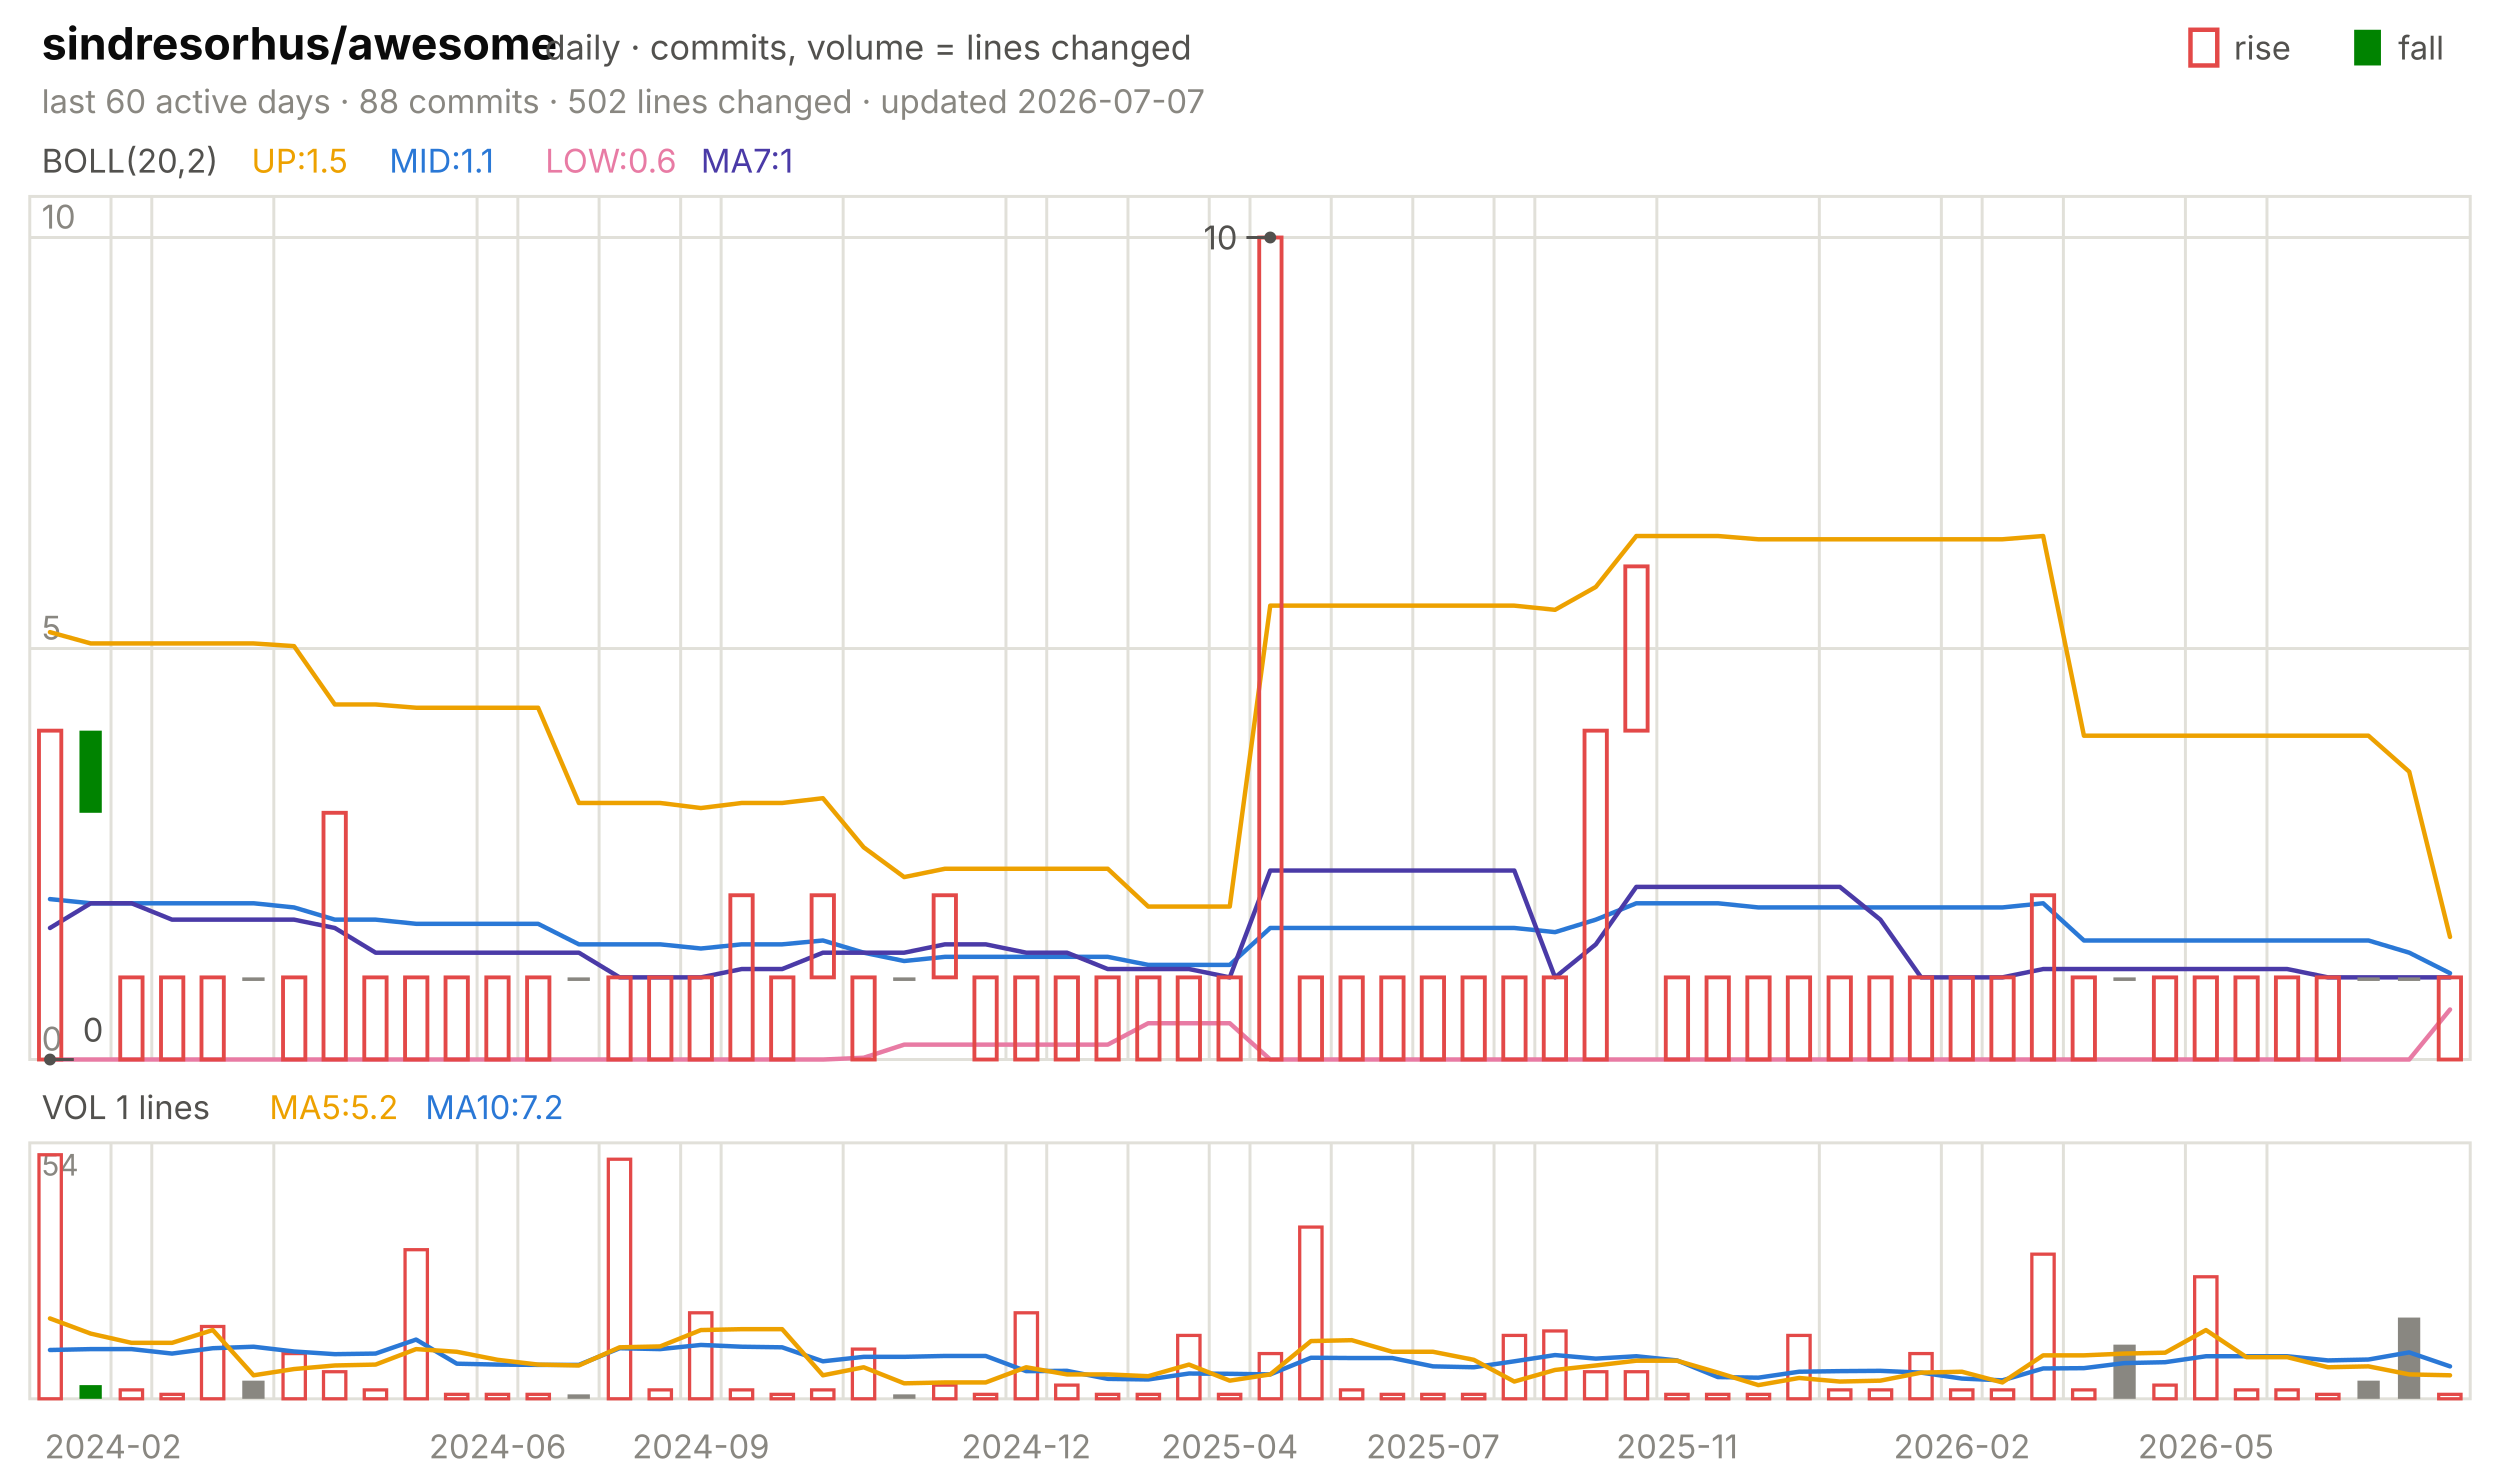
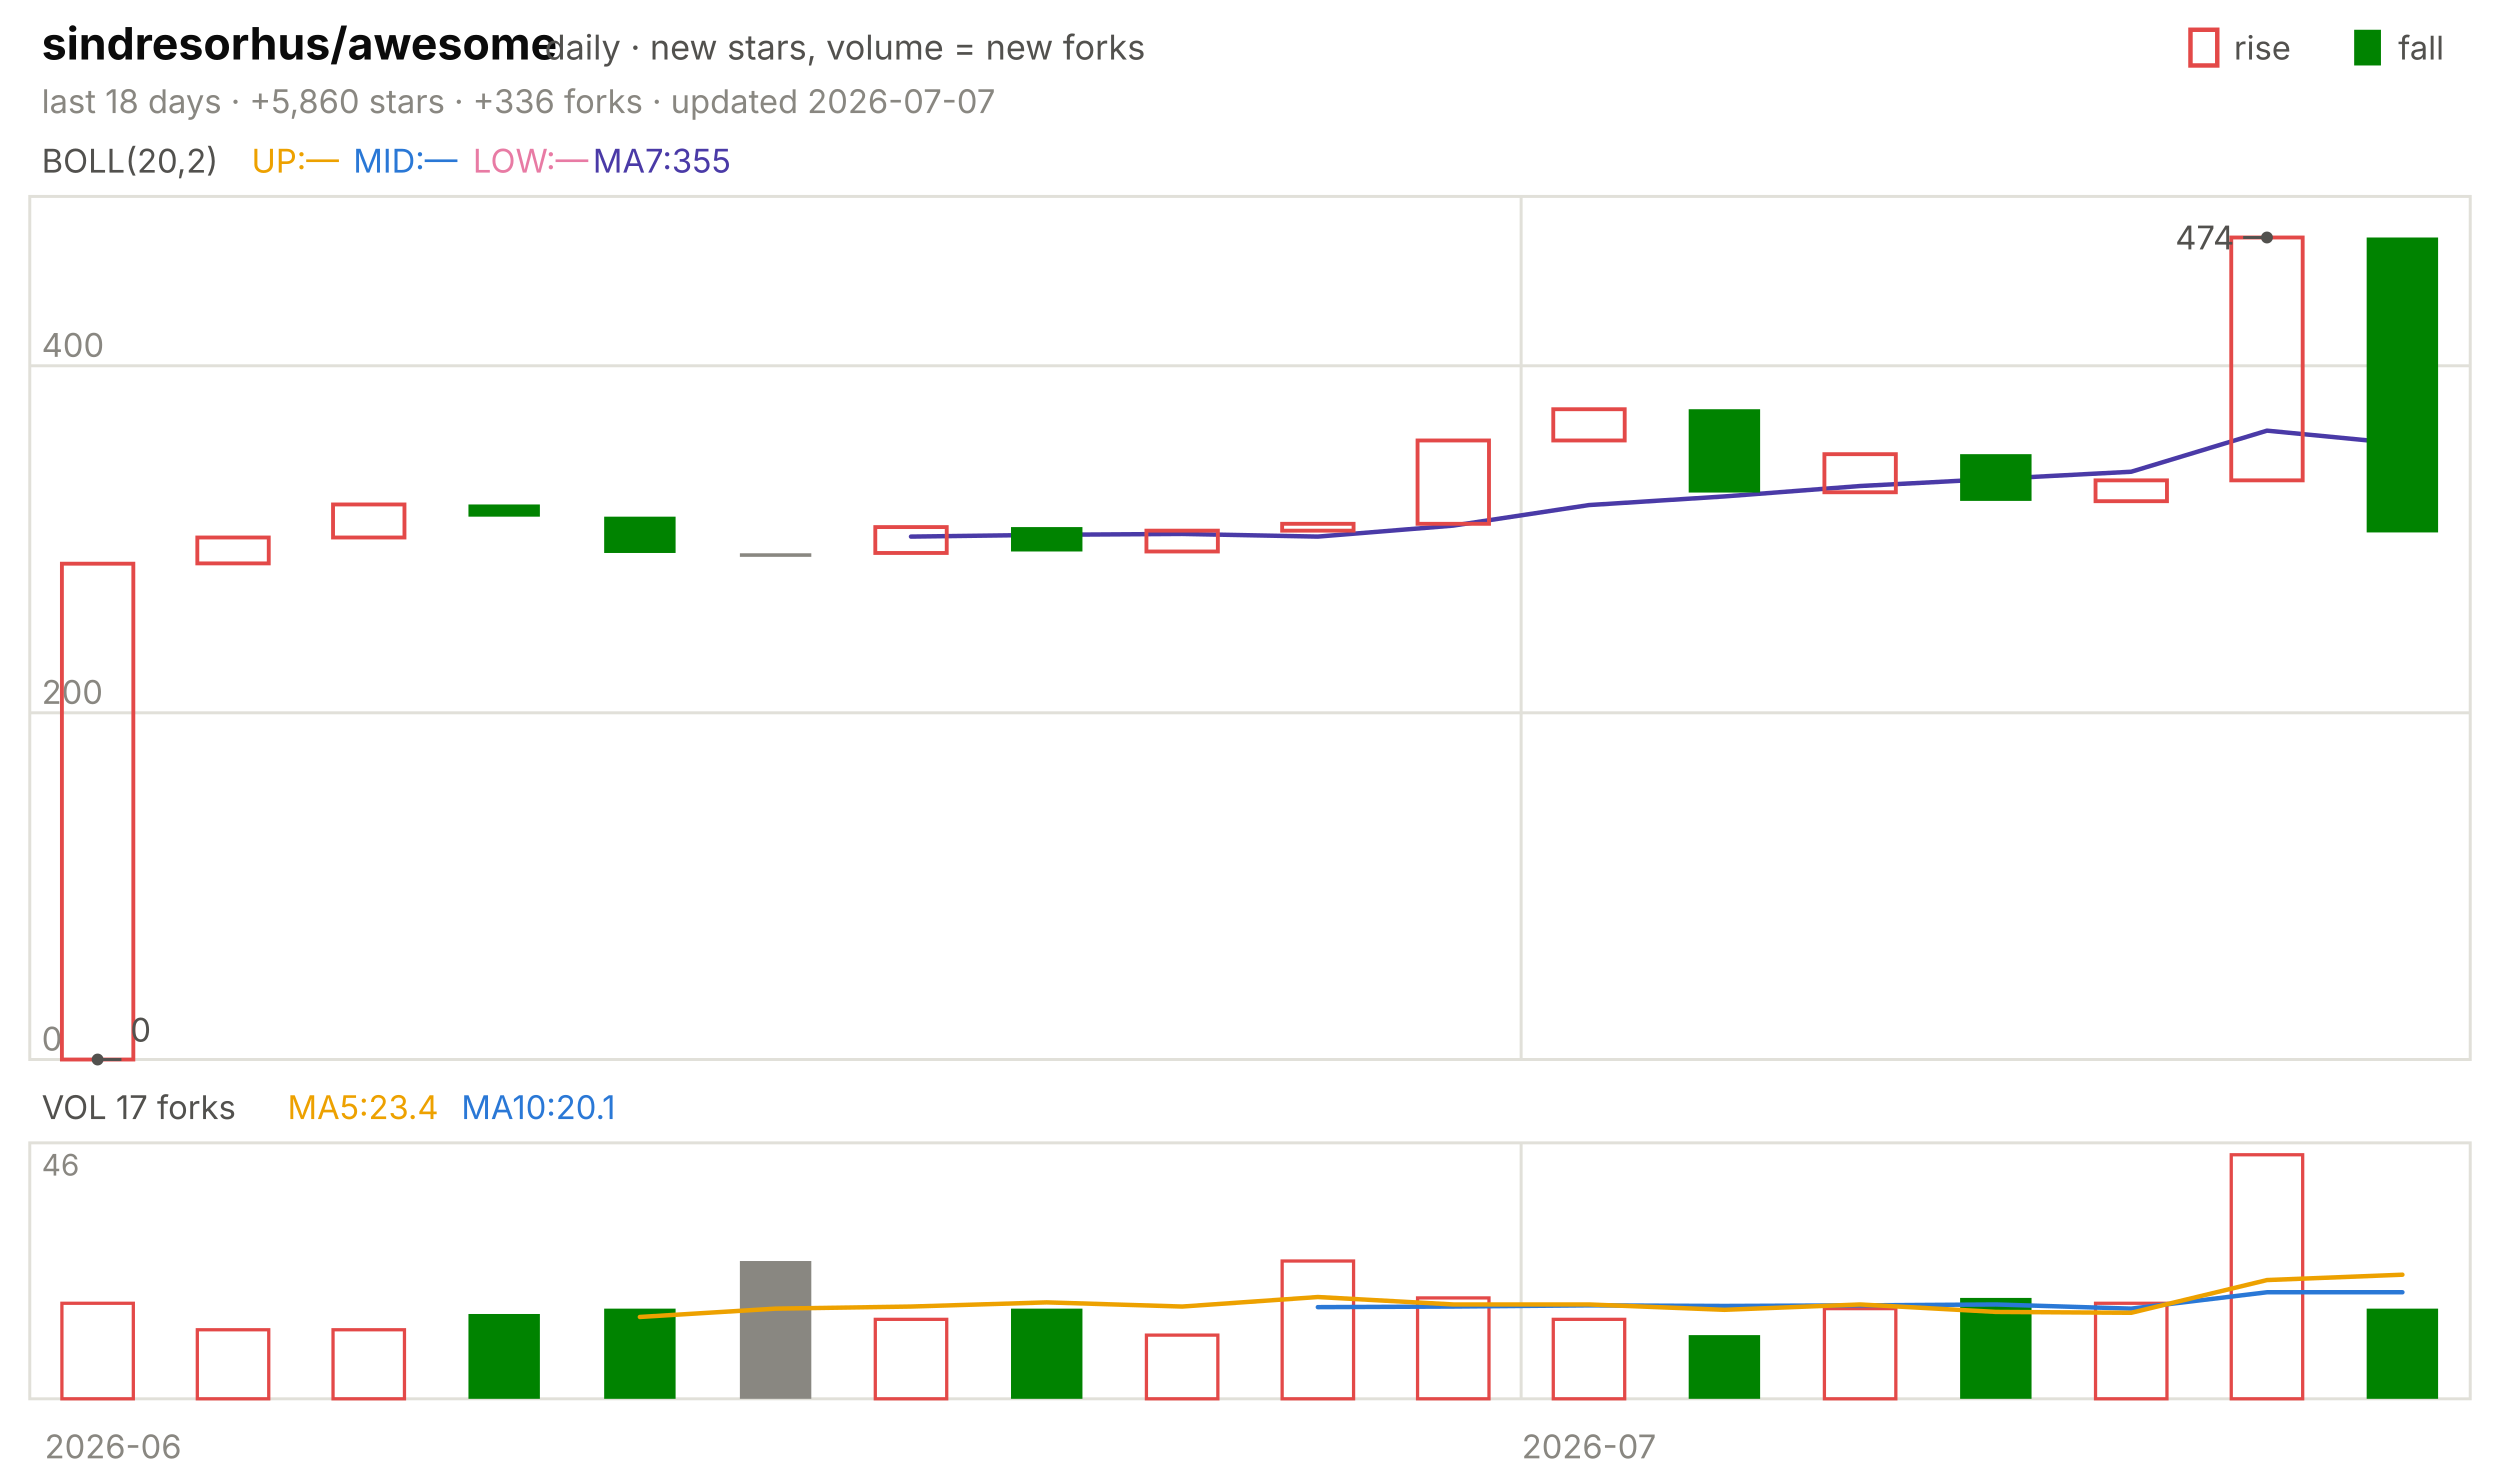
<svg xmlns="http://www.w3.org/2000/svg" viewBox="0 0 840 496" width="840" height="496" font-family="-apple-system,'Segoe UI',system-ui,sans-serif" role="img" aria-label="sindresorhus/awesome candlestick chart">
  <text x="14.0" y="20.0" font-size="15" fill="#0b0b0b" font-weight="650">sindresorhus/awesome</text>
-   <text x="183.0" y="20.0" font-size="11.5" fill="#52514e">daily · commits, volume = lines changed</text>
+   <text x="183.0" y="20.0" font-size="11.5" fill="#52514e">daily · new stars, volume = new forks</text>
  <text x="805.8" y="20.0" font-size="11.0" fill="#52514e">fall</text>
  <rect x="791" y="10" width="9" height="12" fill="#008300" />
  <text x="750.6" y="20.0" font-size="11.0" fill="#52514e">rise</text>
  <rect x="736" y="10" width="9" height="12" fill="none" stroke="#e34948" stroke-width="1.5" />
-   <text x="14.0" y="38.0" font-size="11.0" fill="#898781">last 60 active days · 88 commits · 502 lines changed · updated 2026-07-07</text>
+   <text x="14.0" y="38.0" font-size="11.0" fill="#898781">last 18 days · +5,860 stars · +336 forks · updated 2026-07-07</text>
  <rect x="10" y="66" width="820" height="290" fill="none" stroke="#e1e0d9" />
  <rect x="10" y="384" width="820" height="86" fill="none" stroke="#e1e0d9" />
-   <text x="38.0" y="490.0" font-size="11.0" fill="#898781" text-anchor="middle">2024-02</text>
-   <line x1="37.3" y1="66.0" x2="37.3" y2="356.0" stroke="#e1e0d9" stroke-width="1.0" />
-   <line x1="37.3" y1="384.0" x2="37.3" y2="470.0" stroke="#e1e0d9" stroke-width="1.0" />
-   <line x1="51.0" y1="66.0" x2="51.0" y2="356.0" stroke="#e1e0d9" stroke-width="1.0" />
-   <line x1="51.0" y1="384.0" x2="51.0" y2="470.0" stroke="#e1e0d9" stroke-width="1.0" />
-   <line x1="92.0" y1="66.0" x2="92.0" y2="356.0" stroke="#e1e0d9" stroke-width="1.0" />
-   <line x1="92.0" y1="384.0" x2="92.0" y2="470.0" stroke="#e1e0d9" stroke-width="1.0" />
-   <line x1="160.3" y1="66.0" x2="160.3" y2="356.0" stroke="#e1e0d9" stroke-width="1.0" />
-   <line x1="160.3" y1="384.0" x2="160.3" y2="470.0" stroke="#e1e0d9" stroke-width="1.0" />
-   <text x="167.2" y="490.0" font-size="11.0" fill="#898781" text-anchor="middle">2024-06</text>
-   <line x1="174.0" y1="66.0" x2="174.0" y2="356.0" stroke="#e1e0d9" stroke-width="1.0" />
-   <line x1="174.0" y1="384.0" x2="174.0" y2="470.0" stroke="#e1e0d9" stroke-width="1.0" />
-   <line x1="201.3" y1="66.0" x2="201.3" y2="356.0" stroke="#e1e0d9" stroke-width="1.0" />
-   <line x1="201.3" y1="384.0" x2="201.3" y2="470.0" stroke="#e1e0d9" stroke-width="1.0" />
-   <line x1="228.7" y1="66.0" x2="228.7" y2="356.0" stroke="#e1e0d9" stroke-width="1.0" />
-   <line x1="228.7" y1="384.0" x2="228.7" y2="470.0" stroke="#e1e0d9" stroke-width="1.0" />
-   <text x="235.5" y="490.0" font-size="11.0" fill="#898781" text-anchor="middle">2024-09</text>
-   <line x1="242.3" y1="66.0" x2="242.3" y2="356.0" stroke="#e1e0d9" stroke-width="1.0" />
-   <line x1="242.3" y1="384.0" x2="242.3" y2="470.0" stroke="#e1e0d9" stroke-width="1.0" />
-   <line x1="283.3" y1="66.0" x2="283.3" y2="356.0" stroke="#e1e0d9" stroke-width="1.0" />
-   <line x1="283.3" y1="384.0" x2="283.3" y2="470.0" stroke="#e1e0d9" stroke-width="1.0" />
-   <line x1="338.0" y1="66.0" x2="338.0" y2="356.0" stroke="#e1e0d9" stroke-width="1.0" />
-   <line x1="338.0" y1="384.0" x2="338.0" y2="470.0" stroke="#e1e0d9" stroke-width="1.0" />
-   <text x="344.8" y="490.0" font-size="11.0" fill="#898781" text-anchor="middle">2024-12</text>
-   <line x1="351.7" y1="66.0" x2="351.7" y2="356.0" stroke="#e1e0d9" stroke-width="1.0" />
-   <line x1="351.7" y1="384.0" x2="351.7" y2="470.0" stroke="#e1e0d9" stroke-width="1.0" />
-   <line x1="379.0" y1="66.0" x2="379.0" y2="356.0" stroke="#e1e0d9" stroke-width="1.0" />
-   <line x1="379.0" y1="384.0" x2="379.0" y2="470.0" stroke="#e1e0d9" stroke-width="1.0" />
-   <line x1="406.3" y1="66.0" x2="406.3" y2="356.0" stroke="#e1e0d9" stroke-width="1.0" />
-   <line x1="406.3" y1="384.0" x2="406.3" y2="470.0" stroke="#e1e0d9" stroke-width="1.0" />
-   <text x="413.2" y="490.0" font-size="11.0" fill="#898781" text-anchor="middle">2025-04</text>
-   <line x1="420.0" y1="66.0" x2="420.0" y2="356.0" stroke="#e1e0d9" stroke-width="1.0" />
-   <line x1="420.0" y1="384.0" x2="420.0" y2="470.0" stroke="#e1e0d9" stroke-width="1.0" />
-   <line x1="447.3" y1="66.0" x2="447.3" y2="356.0" stroke="#e1e0d9" stroke-width="1.0" />
-   <line x1="447.3" y1="384.0" x2="447.3" y2="470.0" stroke="#e1e0d9" stroke-width="1.0" />
-   <line x1="474.7" y1="66.0" x2="474.7" y2="356.0" stroke="#e1e0d9" stroke-width="1.0" />
-   <line x1="474.7" y1="384.0" x2="474.7" y2="470.0" stroke="#e1e0d9" stroke-width="1.0" />
-   <text x="481.5" y="490.0" font-size="11.0" fill="#898781" text-anchor="middle">2025-07</text>
-   <line x1="502.0" y1="66.0" x2="502.0" y2="356.0" stroke="#e1e0d9" stroke-width="1.0" />
-   <line x1="502.0" y1="384.0" x2="502.0" y2="470.0" stroke="#e1e0d9" stroke-width="1.0" />
-   <line x1="515.7" y1="66.0" x2="515.7" y2="356.0" stroke="#e1e0d9" stroke-width="1.0" />
-   <line x1="515.7" y1="384.0" x2="515.7" y2="470.0" stroke="#e1e0d9" stroke-width="1.0" />
-   <line x1="556.7" y1="66.0" x2="556.7" y2="356.0" stroke="#e1e0d9" stroke-width="1.0" />
-   <line x1="556.7" y1="384.0" x2="556.7" y2="470.0" stroke="#e1e0d9" stroke-width="1.0" />
-   <text x="563.5" y="490.0" font-size="11.0" fill="#898781" text-anchor="middle">2025-11</text>
-   <line x1="611.3" y1="66.0" x2="611.3" y2="356.0" stroke="#e1e0d9" stroke-width="1.0" />
-   <line x1="611.3" y1="384.0" x2="611.3" y2="470.0" stroke="#e1e0d9" stroke-width="1.0" />
-   <line x1="652.3" y1="66.0" x2="652.3" y2="356.0" stroke="#e1e0d9" stroke-width="1.0" />
-   <line x1="652.3" y1="384.0" x2="652.3" y2="470.0" stroke="#e1e0d9" stroke-width="1.0" />
-   <text x="659.2" y="490.0" font-size="11.0" fill="#898781" text-anchor="middle">2026-02</text>
-   <line x1="666.0" y1="66.0" x2="666.0" y2="356.0" stroke="#e1e0d9" stroke-width="1.0" />
-   <line x1="666.0" y1="384.0" x2="666.0" y2="470.0" stroke="#e1e0d9" stroke-width="1.0" />
-   <line x1="693.3" y1="66.0" x2="693.3" y2="356.0" stroke="#e1e0d9" stroke-width="1.0" />
-   <line x1="693.3" y1="384.0" x2="693.3" y2="470.0" stroke="#e1e0d9" stroke-width="1.0" />
-   <line x1="734.3" y1="66.0" x2="734.3" y2="356.0" stroke="#e1e0d9" stroke-width="1.0" />
-   <line x1="734.3" y1="384.0" x2="734.3" y2="470.0" stroke="#e1e0d9" stroke-width="1.0" />
-   <text x="741.2" y="490.0" font-size="11.0" fill="#898781" text-anchor="middle">2026-05</text>
-   <line x1="761.7" y1="66.0" x2="761.7" y2="356.0" stroke="#e1e0d9" stroke-width="1.0" />
-   <line x1="761.7" y1="384.0" x2="761.7" y2="470.0" stroke="#e1e0d9" stroke-width="1.0" />
+   <text x="38.0" y="490.0" font-size="11.0" fill="#898781" text-anchor="middle">2026-06</text>
+   <line x1="511.1" y1="66.0" x2="511.1" y2="356.0" stroke="#e1e0d9" stroke-width="1.0" />
+   <line x1="511.1" y1="384.0" x2="511.1" y2="470.0" stroke="#e1e0d9" stroke-width="1.0" />
+   <text x="533.9" y="490.0" font-size="11.0" fill="#898781" text-anchor="middle">2026-07</text>
  <text x="14.0" y="58.0" font-size="11.0" fill="#52514e">BOLL(20,2)</text>
-   <text x="84.5" y="58.0" font-size="11.0" fill="#eda100">UP:1.5</text>
-   <text x="130.8" y="58.0" font-size="11.0" fill="#2a78d6">MID:1.1</text>
-   <text x="183.2" y="58.0" font-size="11.0" fill="#e87ba4">LOW:0.6</text>
-   <text x="235.5" y="58.0" font-size="11.0" fill="#4a3aa7">MA7:1</text>
+   <text x="84.5" y="58.0" font-size="11.0" fill="#eda100">UP:—</text>
+   <text x="118.7" y="58.0" font-size="11.0" fill="#2a78d6">MID:—</text>
+   <text x="158.9" y="58.0" font-size="11.0" fill="#e87ba4">LOW:—</text>
+   <text x="199.2" y="58.0" font-size="11.0" fill="#4a3aa7">MA7:355</text>
  <line x1="10.0" y1="356.0" x2="830.0" y2="356.0" stroke="#e1e0d9" stroke-width="1.0" />
  <text x="14.0" y="353.0" font-size="11.0" fill="#898781">0</text>
-   <line x1="10.0" y1="217.9" x2="830.0" y2="217.9" stroke="#e1e0d9" stroke-width="1.0" />
-   <text x="14.0" y="214.9" font-size="11.0" fill="#898781">5</text>
-   <line x1="10.0" y1="79.8" x2="830.0" y2="79.8" stroke="#e1e0d9" stroke-width="1.0" />
-   <text x="14.0" y="76.8" font-size="11.0" fill="#898781">10</text>
-   <polyline points="16.8,212.4 30.5,216.2 44.2,216.2 57.8,216.2 71.5,216.2 85.2,216.2 98.8,217.1 112.5,236.7 126.2,236.7 139.8,237.8 153.5,237.8 167.2,237.8 180.8,237.8 194.5,269.8 208.2,269.8 221.8,269.8 235.5,271.5 249.2,269.8 262.8,269.8 276.5,268.2 290.2,284.7 303.8,294.7 317.5,291.9 331.2,291.9 344.8,291.9 358.5,291.9 372.2,291.9 385.8,304.6 399.5,304.6 413.2,304.6 426.8,203.5 440.5,203.5 454.2,203.5 467.8,203.5 481.5,203.5 495.2,203.5 508.8,203.5 522.5,204.9 536.2,197.2 549.8,180.1 563.5,180.1 577.2,180.1 590.8,181.2 604.5,181.2 618.2,181.2 631.8,181.2 645.5,181.2 659.2,181.2 672.8,181.2 686.5,180.1 700.2,247.2 713.8,247.2 727.5,247.2 741.2,247.2 754.8,247.2 768.5,247.2 782.2,247.2 795.8,247.2 809.5,259.3 823.2,314.8" fill="none" stroke="#eda100" stroke-width="1.5" stroke-linejoin="round" stroke-linecap="round" />
-   <polyline points="16.8,302.1 30.5,303.5 44.2,303.5 57.8,303.5 71.5,303.5 85.2,303.5 98.8,304.9 112.5,309.0 126.2,309.0 139.8,310.4 153.5,310.4 167.2,310.4 180.8,310.4 194.5,317.3 208.2,317.3 221.8,317.3 235.5,318.7 249.2,317.3 262.8,317.3 276.5,316.0 290.2,320.1 303.8,322.9 317.5,321.5 331.2,321.5 344.8,321.5 358.5,321.5 372.2,321.5 385.8,324.2 399.5,324.2 413.2,324.2 426.8,311.8 440.5,311.8 454.2,311.8 467.8,311.8 481.5,311.8 495.2,311.8 508.8,311.8 522.5,313.2 536.2,309.0 549.8,303.5 563.5,303.5 577.2,303.5 590.8,304.9 604.5,304.9 618.2,304.9 631.8,304.9 645.5,304.9 659.2,304.9 672.8,304.9 686.5,303.5 700.2,316.0 713.8,316.0 727.5,316.0 741.2,316.0 754.8,316.0 768.5,316.0 782.2,316.0 795.8,316.0 809.5,320.1 823.2,327.0" fill="none" stroke="#2a78d6" stroke-width="1.5" stroke-linejoin="round" stroke-linecap="round" />
-   <polyline points="16.8,356.0 30.5,356.0 44.2,356.0 57.8,356.0 71.5,356.0 85.2,356.0 98.8,356.0 112.5,356.0 126.2,356.0 139.8,356.0 153.5,356.0 167.2,356.0 180.8,356.0 194.5,356.0 208.2,356.0 221.8,356.0 235.5,356.0 249.2,356.0 262.8,356.0 276.5,356.0 290.2,355.4 303.8,351.0 317.5,351.0 331.2,351.0 344.8,351.0 358.5,351.0 372.2,351.0 385.8,343.8 399.5,343.8 413.2,343.8 426.8,356.0 440.5,356.0 454.2,356.0 467.8,356.0 481.5,356.0 495.2,356.0 508.8,356.0 522.5,356.0 536.2,356.0 549.8,356.0 563.5,356.0 577.2,356.0 590.8,356.0 604.5,356.0 618.2,356.0 631.8,356.0 645.5,356.0 659.2,356.0 672.8,356.0 686.5,356.0 700.2,356.0 713.8,356.0 727.5,356.0 741.2,356.0 754.8,356.0 768.5,356.0 782.2,356.0 795.8,356.0 809.5,356.0 823.2,339.2" fill="none" stroke="#e87ba4" stroke-width="1.5" stroke-linejoin="round" stroke-linecap="round" />
-   <polyline points="16.8,311.8 30.5,303.5 44.2,303.5 57.8,309.0 71.5,309.0 85.2,309.0 98.8,309.0 112.5,311.8 126.2,320.1 139.8,320.1 153.5,320.1 167.2,320.1 180.8,320.1 194.5,320.1 208.2,328.4 221.8,328.4 235.5,328.4 249.2,325.6 262.8,325.6 276.5,320.1 290.2,320.1 303.8,320.1 317.5,317.3 331.2,317.3 344.8,320.1 358.5,320.1 372.2,325.6 385.8,325.6 399.5,325.6 413.2,328.4 426.8,292.5 440.5,292.5 454.2,292.5 467.8,292.5 481.5,292.5 495.2,292.5 508.8,292.5 522.5,328.4 536.2,317.3 549.8,298.0 563.5,298.0 577.2,298.0 590.8,298.0 604.5,298.0 618.2,298.0 631.8,309.0 645.5,328.4 659.2,328.4 672.8,328.4 686.5,325.6 700.2,325.6 713.8,325.6 727.5,325.6 741.2,325.6 754.8,325.6 768.5,325.6 782.2,328.4 795.8,328.4 809.5,328.4 823.2,328.4" fill="none" stroke="#4a3aa7" stroke-width="1.5" stroke-linejoin="round" stroke-linecap="round" />
-   <rect x="13.1" y="245.5" width="7.5" height="110.5" fill="none" stroke="#e34948" stroke-width="1.3" />
-   <rect x="26.7" y="245.5" width="7.5" height="27.6" fill="#008300" />
-   <rect x="40.4" y="328.4" width="7.5" height="27.6" fill="none" stroke="#e34948" stroke-width="1.3" />
-   <rect x="54.1" y="328.4" width="7.5" height="27.6" fill="none" stroke="#e34948" stroke-width="1.3" />
-   <rect x="67.7" y="328.4" width="7.5" height="27.6" fill="none" stroke="#e34948" stroke-width="1.3" />
-   <rect x="81.4" y="328.4" width="7.5" height="1.2" fill="#898781" />
-   <rect x="95.1" y="328.4" width="7.5" height="27.6" fill="none" stroke="#e34948" stroke-width="1.3" />
-   <rect x="108.7" y="273.1" width="7.5" height="82.9" fill="none" stroke="#e34948" stroke-width="1.3" />
-   <rect x="122.4" y="328.4" width="7.5" height="27.6" fill="none" stroke="#e34948" stroke-width="1.3" />
-   <rect x="136.1" y="328.4" width="7.5" height="27.6" fill="none" stroke="#e34948" stroke-width="1.3" />
-   <rect x="149.7" y="328.4" width="7.5" height="27.6" fill="none" stroke="#e34948" stroke-width="1.3" />
-   <rect x="163.4" y="328.4" width="7.5" height="27.6" fill="none" stroke="#e34948" stroke-width="1.3" />
-   <rect x="177.1" y="328.4" width="7.5" height="27.6" fill="none" stroke="#e34948" stroke-width="1.3" />
-   <rect x="190.7" y="328.4" width="7.5" height="1.2" fill="#898781" />
-   <rect x="204.4" y="328.4" width="7.5" height="27.6" fill="none" stroke="#e34948" stroke-width="1.3" />
-   <rect x="218.1" y="328.4" width="7.5" height="27.6" fill="none" stroke="#e34948" stroke-width="1.3" />
-   <rect x="231.7" y="328.4" width="7.5" height="27.6" fill="none" stroke="#e34948" stroke-width="1.3" />
-   <rect x="245.4" y="300.8" width="7.5" height="55.2" fill="none" stroke="#e34948" stroke-width="1.3" />
-   <rect x="259.1" y="328.4" width="7.5" height="27.6" fill="none" stroke="#e34948" stroke-width="1.3" />
-   <rect x="272.7" y="300.8" width="7.5" height="27.6" fill="none" stroke="#e34948" stroke-width="1.3" />
-   <rect x="286.4" y="328.4" width="7.5" height="27.6" fill="none" stroke="#e34948" stroke-width="1.3" />
-   <rect x="300.1" y="328.4" width="7.5" height="1.2" fill="#898781" />
-   <rect x="313.7" y="300.8" width="7.5" height="27.6" fill="none" stroke="#e34948" stroke-width="1.3" />
-   <rect x="327.4" y="328.4" width="7.5" height="27.6" fill="none" stroke="#e34948" stroke-width="1.3" />
-   <rect x="341.1" y="328.4" width="7.5" height="27.6" fill="none" stroke="#e34948" stroke-width="1.3" />
-   <rect x="354.7" y="328.4" width="7.5" height="27.6" fill="none" stroke="#e34948" stroke-width="1.3" />
-   <rect x="368.4" y="328.4" width="7.5" height="27.6" fill="none" stroke="#e34948" stroke-width="1.3" />
-   <rect x="382.1" y="328.4" width="7.5" height="27.6" fill="none" stroke="#e34948" stroke-width="1.3" />
-   <rect x="395.7" y="328.4" width="7.5" height="27.6" fill="none" stroke="#e34948" stroke-width="1.3" />
-   <rect x="409.4" y="328.4" width="7.5" height="27.6" fill="none" stroke="#e34948" stroke-width="1.3" />
-   <rect x="423.1" y="79.8" width="7.5" height="276.2" fill="none" stroke="#e34948" stroke-width="1.3" />
-   <rect x="436.7" y="328.4" width="7.5" height="27.6" fill="none" stroke="#e34948" stroke-width="1.3" />
-   <rect x="450.4" y="328.4" width="7.5" height="27.6" fill="none" stroke="#e34948" stroke-width="1.3" />
-   <rect x="464.1" y="328.4" width="7.5" height="27.6" fill="none" stroke="#e34948" stroke-width="1.3" />
-   <rect x="477.7" y="328.4" width="7.5" height="27.6" fill="none" stroke="#e34948" stroke-width="1.3" />
-   <rect x="491.4" y="328.4" width="7.5" height="27.6" fill="none" stroke="#e34948" stroke-width="1.3" />
-   <rect x="505.1" y="328.4" width="7.5" height="27.6" fill="none" stroke="#e34948" stroke-width="1.3" />
-   <rect x="518.7" y="328.4" width="7.5" height="27.6" fill="none" stroke="#e34948" stroke-width="1.3" />
-   <rect x="532.4" y="245.5" width="7.5" height="110.5" fill="none" stroke="#e34948" stroke-width="1.3" />
-   <rect x="546.1" y="190.3" width="7.5" height="55.2" fill="none" stroke="#e34948" stroke-width="1.3" />
-   <rect x="559.7" y="328.4" width="7.5" height="27.6" fill="none" stroke="#e34948" stroke-width="1.3" />
-   <rect x="573.4" y="328.4" width="7.5" height="27.6" fill="none" stroke="#e34948" stroke-width="1.3" />
-   <rect x="587.1" y="328.4" width="7.5" height="27.6" fill="none" stroke="#e34948" stroke-width="1.3" />
-   <rect x="600.7" y="328.4" width="7.5" height="27.6" fill="none" stroke="#e34948" stroke-width="1.3" />
-   <rect x="614.4" y="328.4" width="7.5" height="27.6" fill="none" stroke="#e34948" stroke-width="1.3" />
-   <rect x="628.1" y="328.4" width="7.5" height="27.6" fill="none" stroke="#e34948" stroke-width="1.3" />
-   <rect x="641.7" y="328.4" width="7.5" height="27.6" fill="none" stroke="#e34948" stroke-width="1.3" />
-   <rect x="655.4" y="328.4" width="7.5" height="27.6" fill="none" stroke="#e34948" stroke-width="1.3" />
-   <rect x="669.1" y="328.4" width="7.5" height="27.6" fill="none" stroke="#e34948" stroke-width="1.3" />
-   <rect x="682.7" y="300.8" width="7.5" height="55.2" fill="none" stroke="#e34948" stroke-width="1.3" />
-   <rect x="696.4" y="328.4" width="7.5" height="27.6" fill="none" stroke="#e34948" stroke-width="1.3" />
-   <rect x="710.1" y="328.4" width="7.5" height="1.2" fill="#898781" />
-   <rect x="723.7" y="328.4" width="7.5" height="27.6" fill="none" stroke="#e34948" stroke-width="1.3" />
-   <rect x="737.4" y="328.4" width="7.5" height="27.6" fill="none" stroke="#e34948" stroke-width="1.3" />
-   <rect x="751.1" y="328.4" width="7.5" height="27.6" fill="none" stroke="#e34948" stroke-width="1.3" />
-   <rect x="764.7" y="328.4" width="7.5" height="27.6" fill="none" stroke="#e34948" stroke-width="1.3" />
-   <rect x="778.4" y="328.4" width="7.5" height="27.6" fill="none" stroke="#e34948" stroke-width="1.3" />
-   <rect x="792.1" y="328.4" width="7.5" height="1.2" fill="#898781" />
-   <rect x="805.7" y="328.4" width="7.5" height="1.2" fill="#898781" />
-   <rect x="819.4" y="328.4" width="7.5" height="27.6" fill="none" stroke="#e34948" stroke-width="1.3" />
-   <circle cx="426.8" cy="79.8" r="2" fill="#52514e" />
-   <line x1="426.8" y1="79.8" x2="418.8" y2="79.8" stroke="#52514e" stroke-width="1.0" />
-   <text x="415.8" y="83.8" font-size="11.0" fill="#52514e" text-anchor="end">10</text>
-   <circle cx="16.8" cy="356.0" r="2" fill="#52514e" />
-   <line x1="16.8" y1="356.0" x2="24.8" y2="356.0" stroke="#52514e" stroke-width="1.0" />
-   <text x="27.8" y="350.0" font-size="11.0" fill="#52514e">0</text>
-   <text x="14.0" y="376.0" font-size="11.0" fill="#52514e">VOL 1 lines</text>
-   <text x="90.5" y="376.0" font-size="11.0" fill="#eda100">MA5:5.2</text>
-   <text x="142.9" y="376.0" font-size="11.0" fill="#2a78d6">MA10:7.2</text>
-   <text x="14.0" y="395.0" font-size="10" fill="#898781">54</text>
-   <rect x="13.1" y="388.0" width="7.5" height="82.0" fill="none" stroke="#e34948" stroke-width="1.1" />
-   <rect x="26.7" y="465.4" width="7.5" height="4.6" fill="#008300" />
-   <rect x="40.4" y="467.0" width="7.5" height="3.0" fill="none" stroke="#e34948" stroke-width="1.1" />
-   <rect x="54.1" y="468.5" width="7.5" height="1.5" fill="none" stroke="#e34948" stroke-width="1.1" />
-   <rect x="67.7" y="445.7" width="7.5" height="24.3" fill="none" stroke="#e34948" stroke-width="1.1" />
-   <rect x="81.4" y="463.9" width="7.5" height="6.1" fill="#898781" />
-   <rect x="95.1" y="454.8" width="7.5" height="15.2" fill="none" stroke="#e34948" stroke-width="1.1" />
-   <rect x="108.7" y="460.9" width="7.5" height="9.1" fill="none" stroke="#e34948" stroke-width="1.1" />
-   <rect x="122.4" y="467.0" width="7.5" height="3.0" fill="none" stroke="#e34948" stroke-width="1.1" />
-   <rect x="136.1" y="419.9" width="7.5" height="50.1" fill="none" stroke="#e34948" stroke-width="1.1" />
-   <rect x="149.7" y="468.5" width="7.5" height="1.5" fill="none" stroke="#e34948" stroke-width="1.1" />
-   <rect x="163.4" y="468.5" width="7.5" height="1.5" fill="none" stroke="#e34948" stroke-width="1.1" />
-   <rect x="177.1" y="468.5" width="7.5" height="1.5" fill="none" stroke="#e34948" stroke-width="1.1" />
-   <rect x="190.7" y="468.5" width="7.5" height="1.5" fill="#898781" />
-   <rect x="204.4" y="389.5" width="7.5" height="80.5" fill="none" stroke="#e34948" stroke-width="1.1" />
-   <rect x="218.1" y="467.0" width="7.5" height="3.0" fill="none" stroke="#e34948" stroke-width="1.1" />
-   <rect x="231.7" y="441.1" width="7.5" height="28.9" fill="none" stroke="#e34948" stroke-width="1.1" />
-   <rect x="245.4" y="467.0" width="7.5" height="3.0" fill="none" stroke="#e34948" stroke-width="1.1" />
-   <rect x="259.1" y="468.5" width="7.5" height="1.5" fill="none" stroke="#e34948" stroke-width="1.1" />
-   <rect x="272.7" y="467.0" width="7.5" height="3.0" fill="none" stroke="#e34948" stroke-width="1.1" />
-   <rect x="286.4" y="453.3" width="7.5" height="16.7" fill="none" stroke="#e34948" stroke-width="1.1" />
-   <rect x="300.1" y="468.5" width="7.5" height="1.5" fill="#898781" />
-   <rect x="313.7" y="465.4" width="7.5" height="4.6" fill="none" stroke="#e34948" stroke-width="1.1" />
-   <rect x="327.4" y="468.5" width="7.5" height="1.5" fill="none" stroke="#e34948" stroke-width="1.1" />
-   <rect x="341.1" y="441.1" width="7.5" height="28.9" fill="none" stroke="#e34948" stroke-width="1.1" />
-   <rect x="354.7" y="465.4" width="7.5" height="4.6" fill="none" stroke="#e34948" stroke-width="1.1" />
-   <rect x="368.4" y="468.5" width="7.5" height="1.5" fill="none" stroke="#e34948" stroke-width="1.1" />
-   <rect x="382.1" y="468.5" width="7.5" height="1.5" fill="none" stroke="#e34948" stroke-width="1.1" />
-   <rect x="395.7" y="448.7" width="7.5" height="21.3" fill="none" stroke="#e34948" stroke-width="1.1" />
-   <rect x="409.4" y="468.5" width="7.5" height="1.5" fill="none" stroke="#e34948" stroke-width="1.1" />
-   <rect x="423.1" y="454.8" width="7.5" height="15.2" fill="none" stroke="#e34948" stroke-width="1.1" />
-   <rect x="436.7" y="412.3" width="7.5" height="57.7" fill="none" stroke="#e34948" stroke-width="1.1" />
-   <rect x="450.4" y="467.0" width="7.5" height="3.0" fill="none" stroke="#e34948" stroke-width="1.1" />
-   <rect x="464.1" y="468.5" width="7.5" height="1.5" fill="none" stroke="#e34948" stroke-width="1.1" />
-   <rect x="477.7" y="468.5" width="7.5" height="1.5" fill="none" stroke="#e34948" stroke-width="1.1" />
-   <rect x="491.4" y="468.5" width="7.5" height="1.5" fill="none" stroke="#e34948" stroke-width="1.1" />
-   <rect x="505.1" y="448.7" width="7.5" height="21.3" fill="none" stroke="#e34948" stroke-width="1.1" />
-   <rect x="518.7" y="447.2" width="7.5" height="22.8" fill="none" stroke="#e34948" stroke-width="1.1" />
-   <rect x="532.4" y="460.9" width="7.5" height="9.1" fill="none" stroke="#e34948" stroke-width="1.1" />
-   <rect x="546.1" y="460.9" width="7.5" height="9.1" fill="none" stroke="#e34948" stroke-width="1.1" />
-   <rect x="559.7" y="468.5" width="7.5" height="1.5" fill="none" stroke="#e34948" stroke-width="1.1" />
-   <rect x="573.4" y="468.5" width="7.5" height="1.5" fill="none" stroke="#e34948" stroke-width="1.1" />
-   <rect x="587.1" y="468.5" width="7.5" height="1.5" fill="none" stroke="#e34948" stroke-width="1.1" />
-   <rect x="600.7" y="448.7" width="7.5" height="21.3" fill="none" stroke="#e34948" stroke-width="1.1" />
-   <rect x="614.4" y="467.0" width="7.5" height="3.0" fill="none" stroke="#e34948" stroke-width="1.1" />
-   <rect x="628.1" y="467.0" width="7.5" height="3.0" fill="none" stroke="#e34948" stroke-width="1.1" />
-   <rect x="641.7" y="454.8" width="7.5" height="15.2" fill="none" stroke="#e34948" stroke-width="1.1" />
-   <rect x="655.4" y="467.0" width="7.5" height="3.0" fill="none" stroke="#e34948" stroke-width="1.1" />
-   <rect x="669.1" y="467.0" width="7.5" height="3.0" fill="none" stroke="#e34948" stroke-width="1.1" />
-   <rect x="682.7" y="421.4" width="7.5" height="48.6" fill="none" stroke="#e34948" stroke-width="1.1" />
-   <rect x="696.4" y="467.0" width="7.5" height="3.0" fill="none" stroke="#e34948" stroke-width="1.1" />
-   <rect x="710.1" y="451.8" width="7.5" height="18.2" fill="#898781" />
-   <rect x="723.7" y="465.4" width="7.5" height="4.6" fill="none" stroke="#e34948" stroke-width="1.1" />
-   <rect x="737.4" y="429.0" width="7.5" height="41.0" fill="none" stroke="#e34948" stroke-width="1.1" />
-   <rect x="751.1" y="467.0" width="7.5" height="3.0" fill="none" stroke="#e34948" stroke-width="1.1" />
-   <rect x="764.7" y="467.0" width="7.5" height="3.0" fill="none" stroke="#e34948" stroke-width="1.1" />
-   <rect x="778.4" y="468.5" width="7.5" height="1.5" fill="none" stroke="#e34948" stroke-width="1.1" />
-   <rect x="792.1" y="463.9" width="7.5" height="6.1" fill="#898781" />
-   <rect x="805.7" y="442.7" width="7.5" height="27.3" fill="#898781" />
-   <rect x="819.4" y="468.5" width="7.5" height="1.5" fill="none" stroke="#e34948" stroke-width="1.1" />
-   <polyline points="16.8,453.6 30.5,453.3 44.2,453.3 57.8,454.8 71.5,453.0 85.2,452.5 98.8,454.1 112.5,455.0 126.2,454.8 139.8,450.1 153.5,458.2 167.2,458.5 180.8,458.6 194.5,458.6 208.2,453.0 221.8,453.3 235.5,451.9 249.2,452.5 262.8,452.7 276.5,457.4 290.2,455.9 303.8,455.9 317.5,455.6 331.2,455.6 344.8,460.7 358.5,460.6 372.2,463.3 385.8,463.5 399.5,461.5 413.2,461.6 426.8,461.8 440.5,456.2 454.2,456.3 467.8,456.3 481.5,459.1 495.2,459.4 508.8,457.4 522.5,455.3 536.2,456.5 549.8,455.7 563.5,457.1 577.2,462.7 590.8,462.9 604.5,460.9 618.2,460.7 631.8,460.6 645.5,461.2 659.2,463.2 672.8,463.8 686.5,459.8 700.2,459.7 713.8,458.0 727.5,457.7 741.2,455.7 754.8,455.7 768.5,455.7 782.2,457.1 795.8,456.8 809.5,454.4 823.2,459.1" fill="none" stroke="#2a78d6" stroke-width="1.5" stroke-linejoin="round" stroke-linecap="round" />
-   <polyline points="16.8,443.0 30.5,448.1 44.2,451.2 57.8,451.2 71.5,446.9 85.2,462.1 98.8,460.0 112.5,458.8 126.2,458.5 139.8,453.3 153.5,454.2 167.2,456.9 180.8,458.5 194.5,458.8 208.2,452.7 221.8,452.4 235.5,446.9 249.2,446.6 262.8,446.6 276.5,462.1 290.2,459.4 303.8,464.8 317.5,464.5 331.2,464.5 344.8,459.4 358.5,461.8 372.2,461.8 385.8,462.4 399.5,458.5 413.2,463.9 426.8,461.8 440.5,450.6 454.2,450.3 467.8,454.2 481.5,454.2 495.2,456.9 508.8,464.2 522.5,460.3 536.2,458.8 549.8,457.2 563.5,457.2 577.2,461.2 590.8,465.4 604.5,463.0 618.2,464.2 631.8,463.9 645.5,461.2 659.2,460.9 672.8,464.5 686.5,455.4 700.2,455.4 713.8,454.8 727.5,454.5 741.2,446.9 754.8,456.0 768.5,456.0 782.2,459.4 795.8,459.1 809.5,461.8 823.2,462.1" fill="none" stroke="#eda100" stroke-width="1.5" stroke-linejoin="round" stroke-linecap="round" />
+   <line x1="10.0" y1="239.5" x2="830.0" y2="239.5" stroke="#e1e0d9" stroke-width="1.0" />
+   <text x="14.0" y="236.5" font-size="11.0" fill="#898781">200</text>
+   <line x1="10.0" y1="122.9" x2="830.0" y2="122.9" stroke="#e1e0d9" stroke-width="1.0" />
+   <text x="14.0" y="119.9" font-size="11.0" fill="#898781">400</text>
+   <polyline points="306.1,180.3 351.7,179.7 397.2,179.4 442.8,180.3 488.3,176.6 533.9,169.7 579.4,166.8 625.0,163.3 670.6,160.9 716.1,158.5 761.7,144.7 807.2,149.1" fill="none" stroke="#4a3aa7" stroke-width="1.5" stroke-linejoin="round" stroke-linecap="round" />
+   <rect x="20.8" y="189.4" width="24.0" height="166.6" fill="none" stroke="#e34948" stroke-width="1.3" />
+   <rect x="66.3" y="180.6" width="24.0" height="8.7" fill="none" stroke="#e34948" stroke-width="1.3" />
+   <rect x="111.9" y="169.5" width="24.0" height="11.1" fill="none" stroke="#e34948" stroke-width="1.3" />
+   <rect x="157.4" y="169.5" width="24.0" height="4.1" fill="#008300" />
+   <rect x="203.0" y="173.6" width="24.0" height="12.2" fill="#008300" />
+   <rect x="248.6" y="185.9" width="24.0" height="1.2" fill="#898781" />
+   <rect x="294.1" y="177.1" width="24.0" height="8.7" fill="none" stroke="#e34948" stroke-width="1.3" />
+   <rect x="339.7" y="177.1" width="24.0" height="8.2" fill="#008300" />
+   <rect x="385.2" y="178.3" width="24.0" height="7.0" fill="none" stroke="#e34948" stroke-width="1.3" />
+   <rect x="430.8" y="176.0" width="24.0" height="2.3" fill="none" stroke="#e34948" stroke-width="1.3" />
+   <rect x="476.3" y="148.0" width="24.0" height="28.0" fill="none" stroke="#e34948" stroke-width="1.3" />
+   <rect x="521.9" y="137.5" width="24.0" height="10.5" fill="none" stroke="#e34948" stroke-width="1.3" />
+   <rect x="567.4" y="137.5" width="24.0" height="28.0" fill="#008300" />
+   <rect x="613.0" y="152.6" width="24.0" height="12.8" fill="none" stroke="#e34948" stroke-width="1.3" />
+   <rect x="658.6" y="152.6" width="24.0" height="15.7" fill="#008300" />
+   <rect x="704.1" y="161.4" width="24.0" height="7.0" fill="none" stroke="#e34948" stroke-width="1.3" />
+   <rect x="749.7" y="79.8" width="24.0" height="81.6" fill="none" stroke="#e34948" stroke-width="1.3" />
+   <rect x="795.2" y="79.8" width="24.0" height="99.1" fill="#008300" />
+   <circle cx="761.7" cy="79.8" r="2" fill="#52514e" />
+   <line x1="761.7" y1="79.8" x2="753.7" y2="79.8" stroke="#52514e" stroke-width="1.0" />
+   <text x="750.7" y="83.8" font-size="11.0" fill="#52514e" text-anchor="end">474</text>
+   <circle cx="32.8" cy="356.0" r="2" fill="#52514e" />
+   <line x1="32.8" y1="356.0" x2="40.8" y2="356.0" stroke="#52514e" stroke-width="1.0" />
+   <text x="43.8" y="350.0" font-size="11.0" fill="#52514e">0</text>
+   <text x="14.0" y="376.0" font-size="11.0" fill="#52514e">VOL 17 forks</text>
+   <text x="96.6" y="376.0" font-size="11.0" fill="#eda100">MA5:23.4</text>
+   <text x="155.0" y="376.0" font-size="11.0" fill="#2a78d6">MA10:20.1</text>
+   <text x="14.0" y="395.0" font-size="10" fill="#898781">46</text>
+   <rect x="20.8" y="437.9" width="24.0" height="32.1" fill="none" stroke="#e34948" stroke-width="1.1" />
+   <rect x="66.3" y="446.8" width="24.0" height="23.2" fill="none" stroke="#e34948" stroke-width="1.1" />
+   <rect x="111.9" y="446.8" width="24.0" height="23.2" fill="none" stroke="#e34948" stroke-width="1.1" />
+   <rect x="157.4" y="441.5" width="24.0" height="28.5" fill="#008300" />
+   <rect x="203.0" y="439.7" width="24.0" height="30.3" fill="#008300" />
+   <rect x="248.6" y="423.7" width="24.0" height="46.3" fill="#898781" />
+   <rect x="294.1" y="443.3" width="24.0" height="26.7" fill="none" stroke="#e34948" stroke-width="1.1" />
+   <rect x="339.7" y="439.7" width="24.0" height="30.3" fill="#008300" />
+   <rect x="385.2" y="448.6" width="24.0" height="21.4" fill="none" stroke="#e34948" stroke-width="1.1" />
+   <rect x="430.8" y="423.7" width="24.0" height="46.3" fill="none" stroke="#e34948" stroke-width="1.1" />
+   <rect x="476.3" y="436.1" width="24.0" height="33.9" fill="none" stroke="#e34948" stroke-width="1.1" />
+   <rect x="521.9" y="443.3" width="24.0" height="26.7" fill="none" stroke="#e34948" stroke-width="1.1" />
+   <rect x="567.4" y="448.6" width="24.0" height="21.4" fill="#008300" />
+   <rect x="613.0" y="439.7" width="24.0" height="30.3" fill="none" stroke="#e34948" stroke-width="1.1" />
+   <rect x="658.6" y="436.1" width="24.0" height="33.9" fill="#008300" />
+   <rect x="704.1" y="437.9" width="24.0" height="32.1" fill="none" stroke="#e34948" stroke-width="1.1" />
+   <rect x="749.7" y="388.0" width="24.0" height="82.0" fill="none" stroke="#e34948" stroke-width="1.1" />
+   <rect x="795.2" y="439.7" width="24.0" height="30.3" fill="#008300" />
+   <polyline points="442.8,439.2 488.3,439.0 533.9,438.6 579.4,438.8 625.0,438.6 670.6,438.3 716.1,439.7 761.7,434.2 807.2,434.2" fill="none" stroke="#2a78d6" stroke-width="1.5" stroke-linejoin="round" stroke-linecap="round" />
+   <polyline points="215.0,442.5 260.6,439.7 306.1,439.0 351.7,437.6 397.2,439.0 442.8,435.8 488.3,438.3 533.9,438.3 579.4,440.1 625.0,438.3 670.6,440.8 716.1,441.1 761.7,430.1 807.2,428.3" fill="none" stroke="#eda100" stroke-width="1.5" stroke-linejoin="round" stroke-linecap="round" />
</svg>
